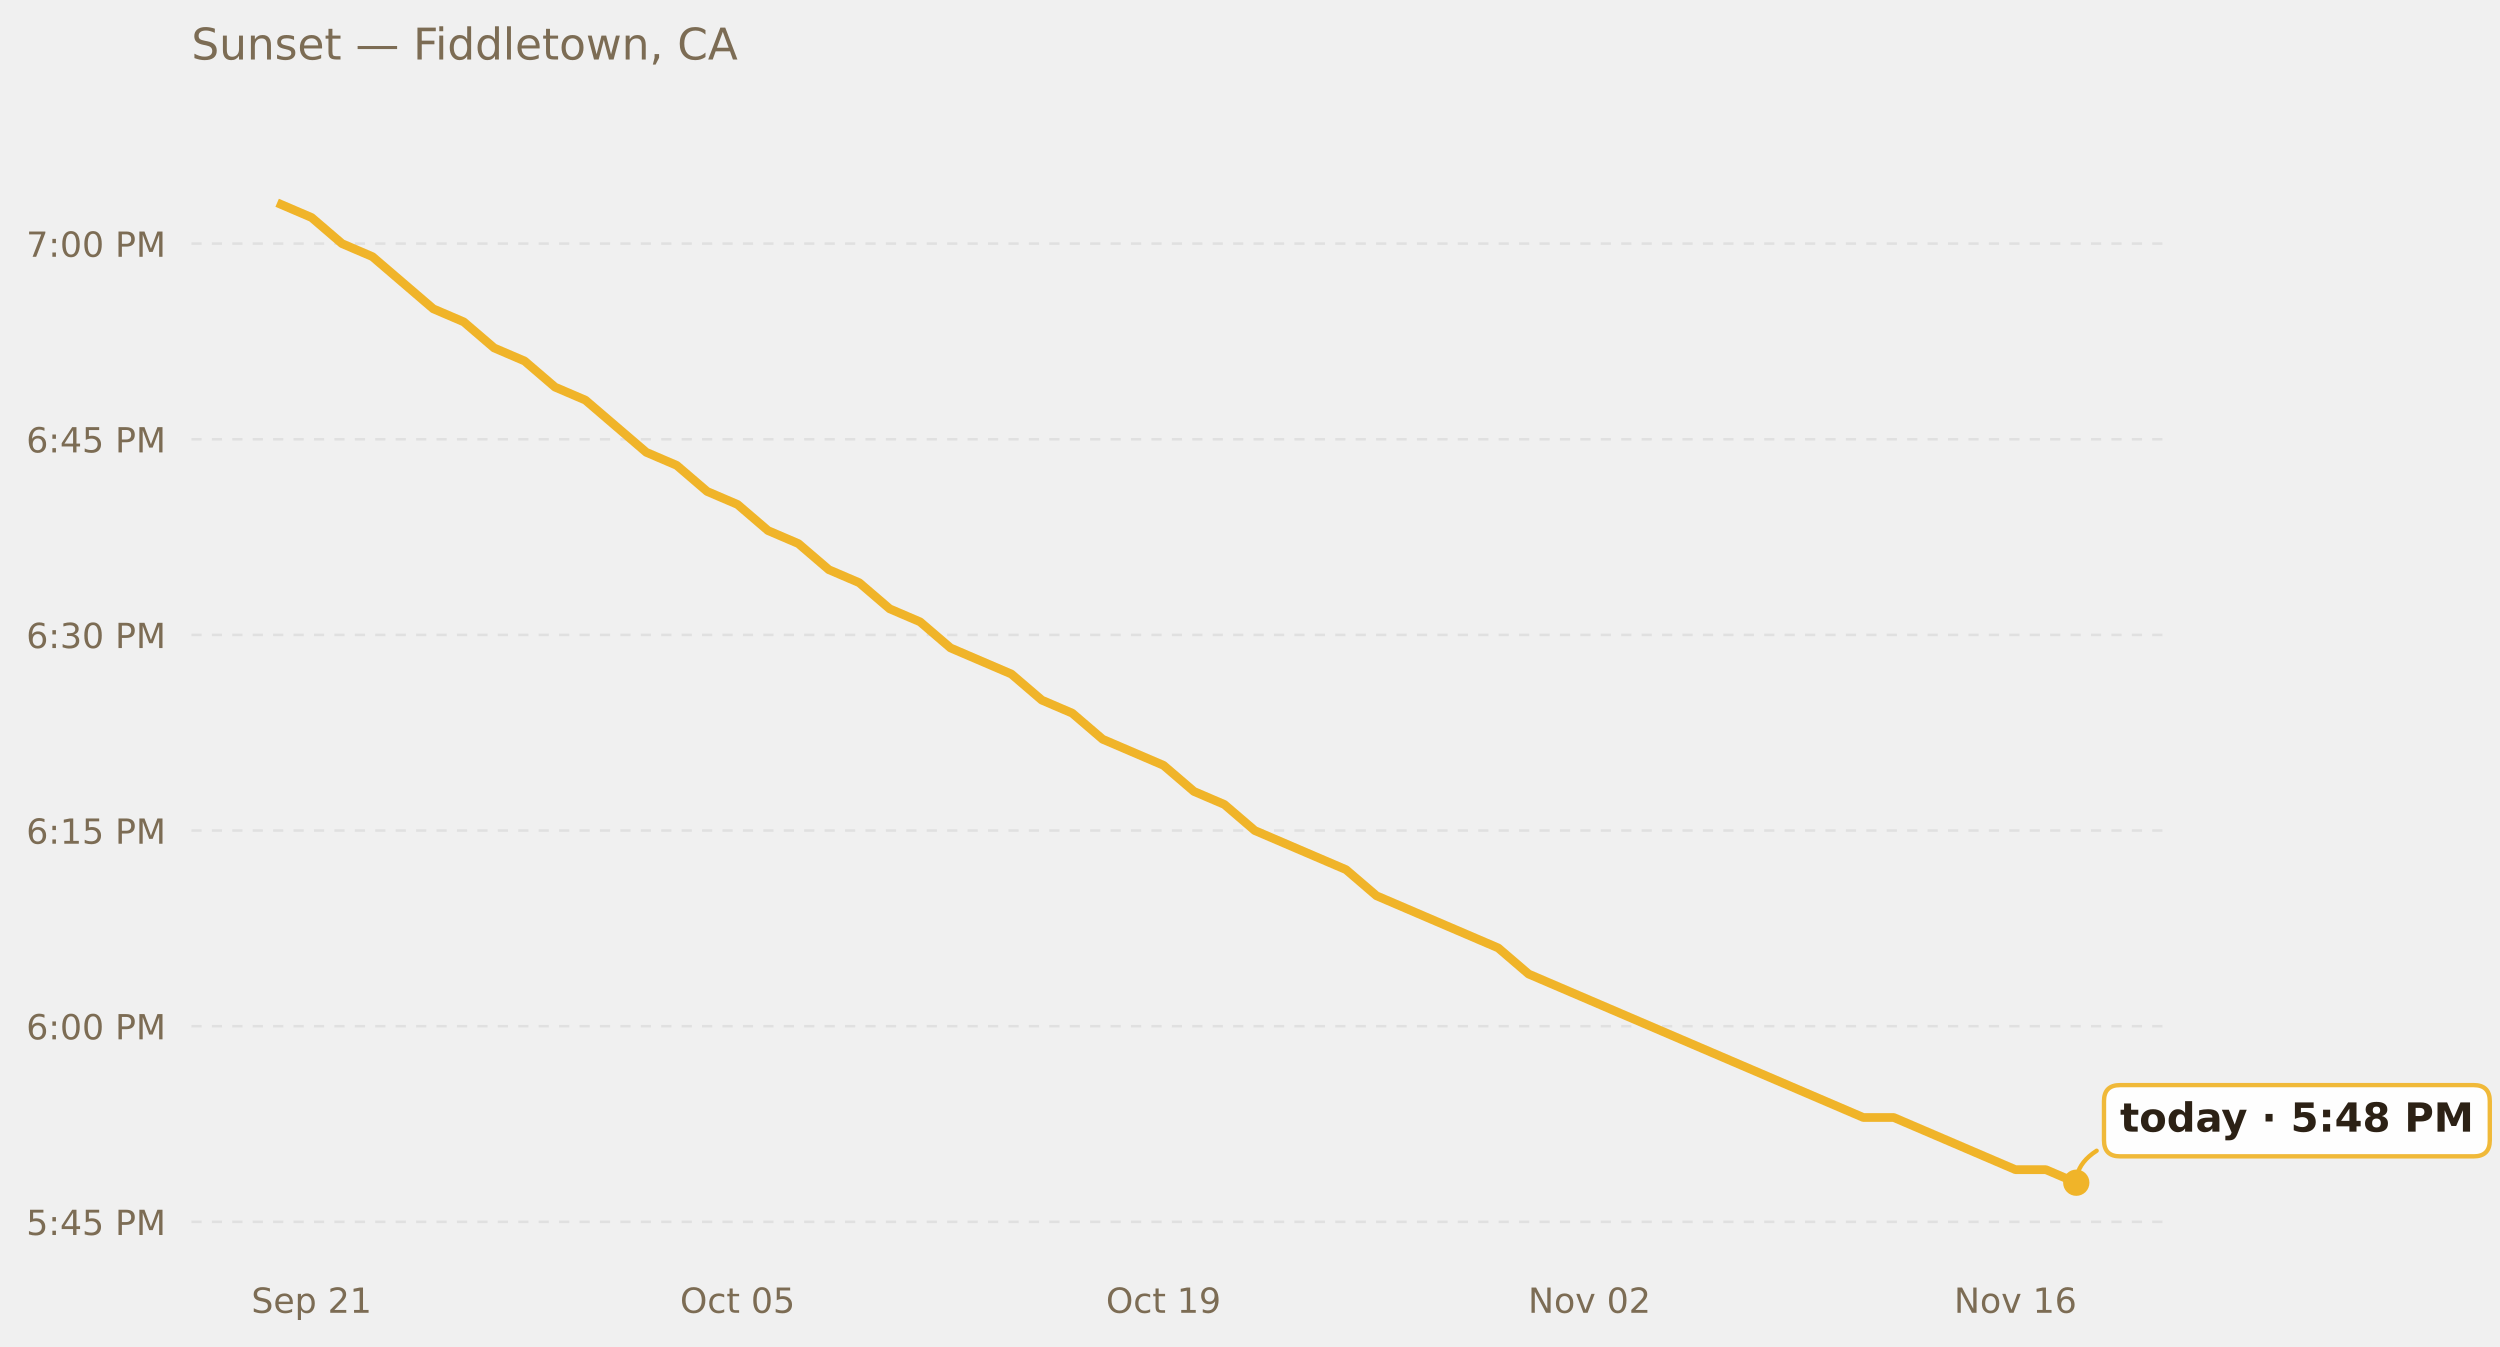
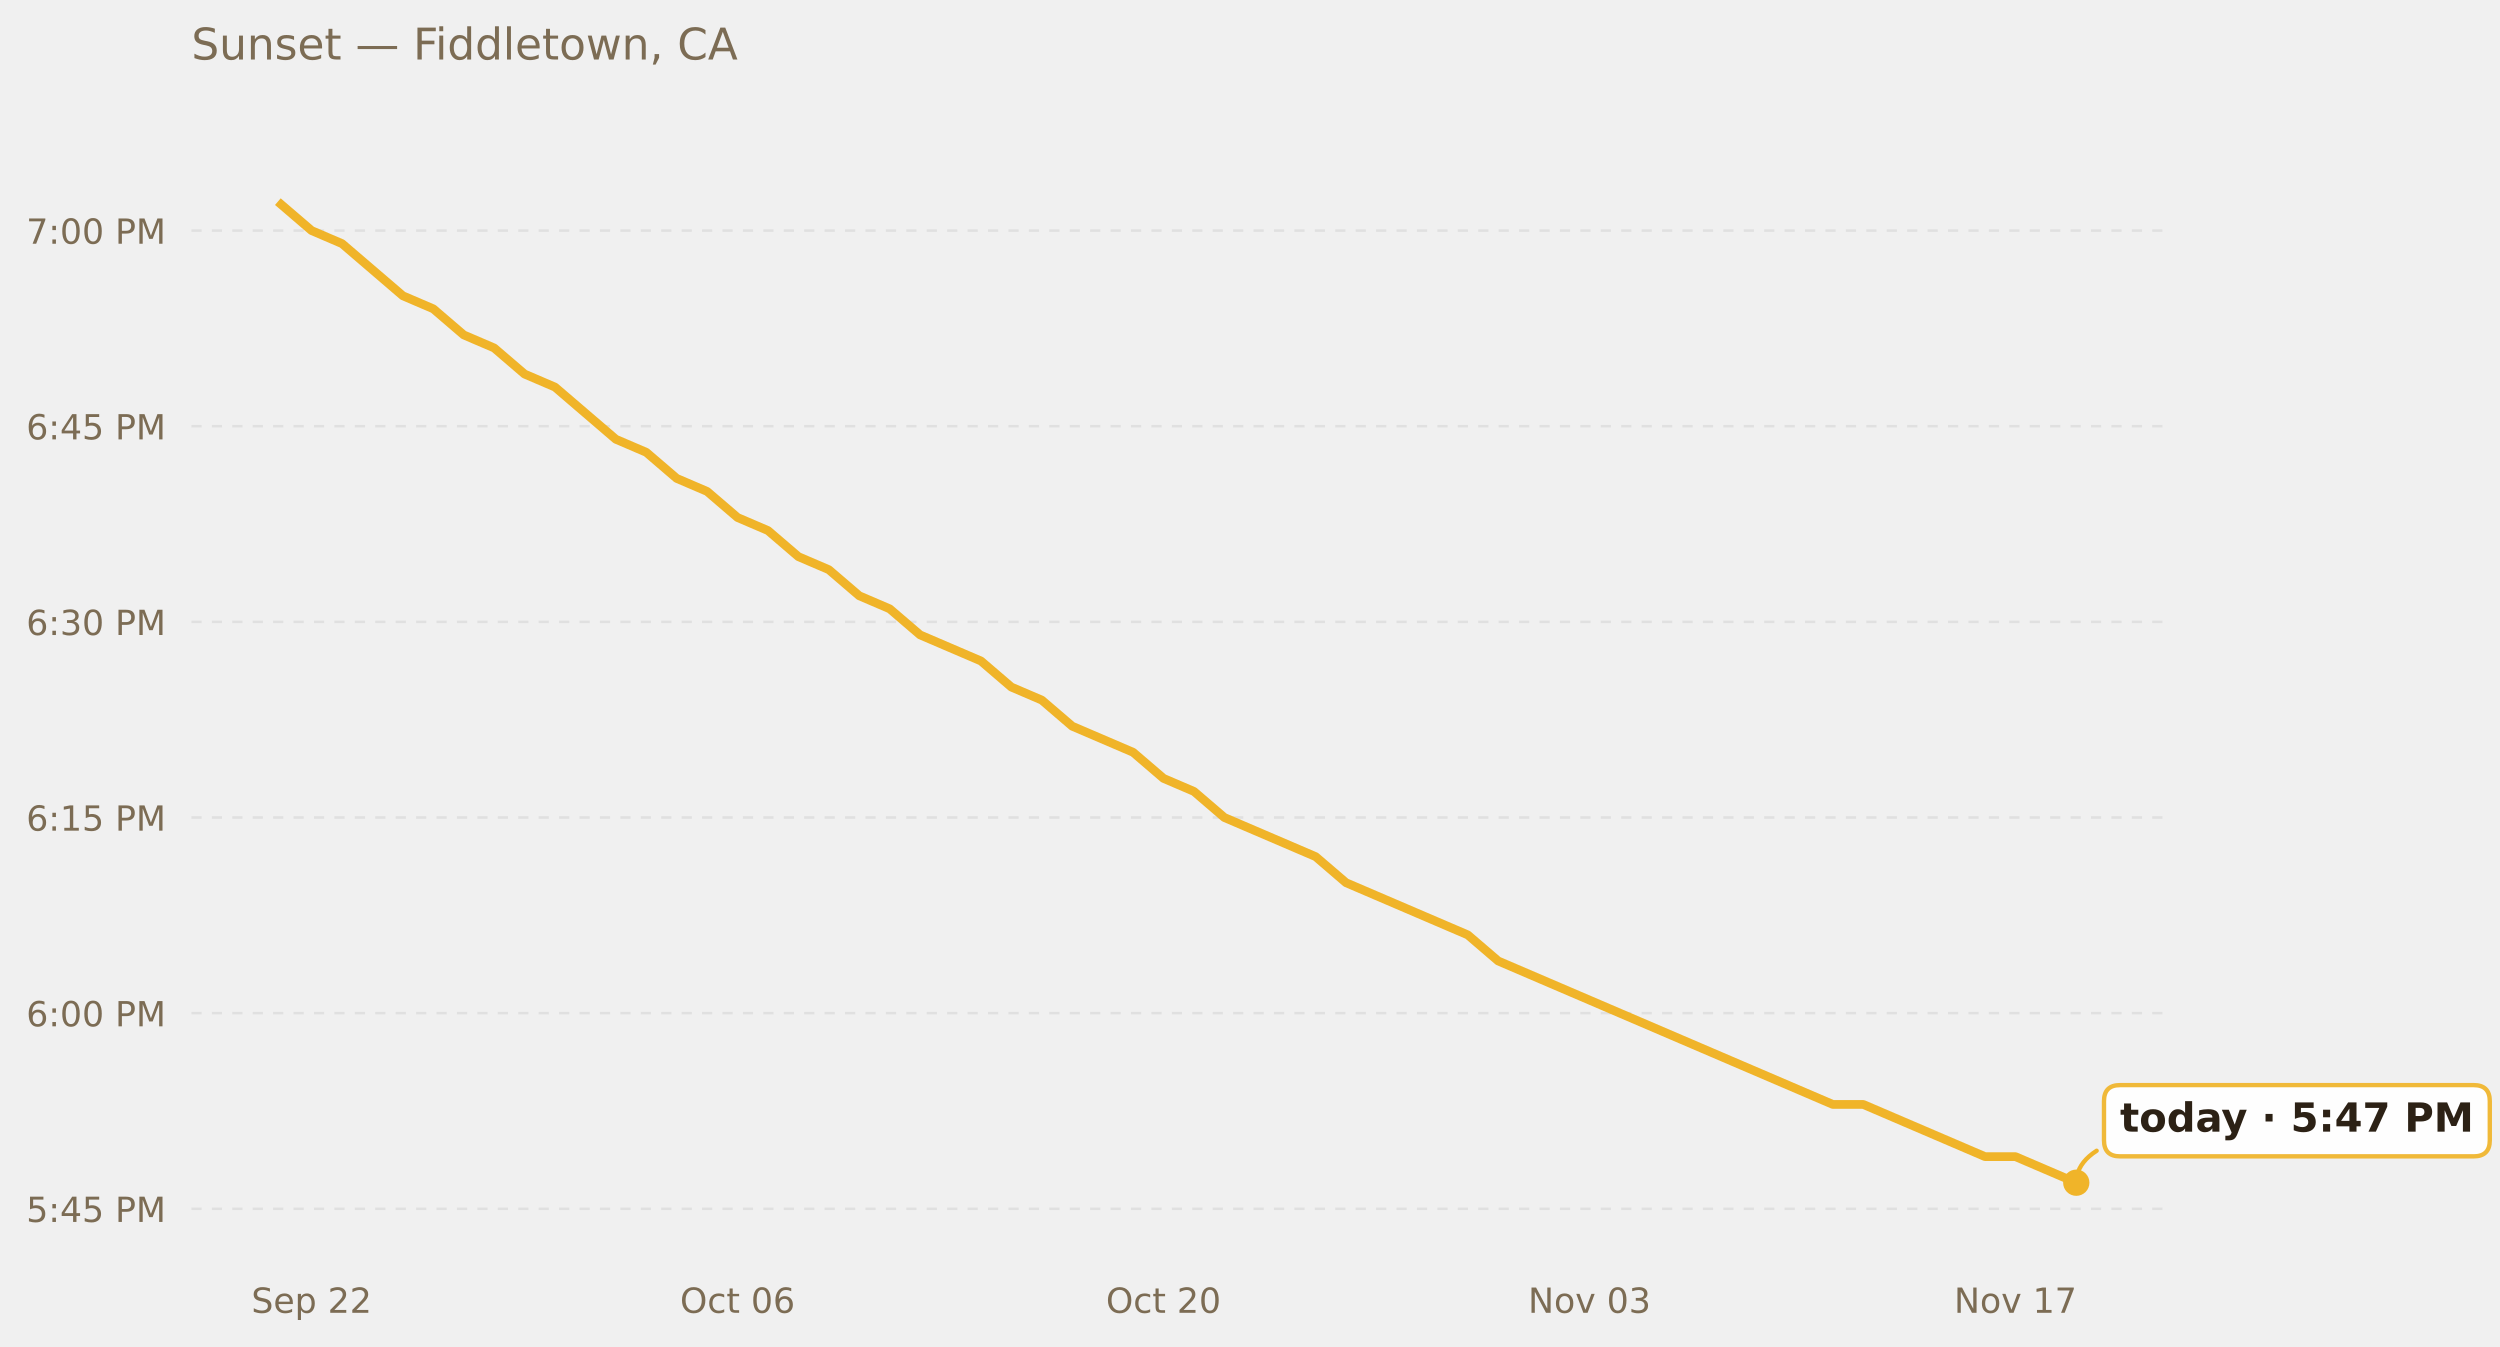
<svg xmlns="http://www.w3.org/2000/svg" xmlns:xlink="http://www.w3.org/1999/xlink" width="685.423pt" height="369.112pt" viewBox="0 0 685.423 369.112" version="1.1">
  <defs>
    <style type="text/css">*{stroke-linejoin: round; stroke-linecap: butt}</style>
  </defs>
  <g id="figure_1">
    <g id="patch_1">
      <path d="M 0 369.112  L 685.423 369.112  L 685.423 0  L 0 0  L 0 369.112  z " style="fill: none; opacity: 0" />
    </g>
    <g id="axes_1">
      <g id="patch_2">
        <path d="M 52.478 345.718  L 593.858 345.718  L 593.858 30.318  L 52.478 30.318  L 52.478 345.718  z " style="fill: none" />
      </g>
      <g id="matplotlib.axis_1">
        <g id="xtick_1">
          <g id="text_1">
            <g style="fill: #7c6c54" transform="translate(68.9198 359.9366) scale(0.095 -0.095)">
              <defs>
                <path id="DejaVuSans-53" d="M 3425 4513  L 3425 3897  Q 3066 4069 2747 4153  Q 2428 4238 2131 4238  Q 1616 4238 1336 4038  Q 1056 3838 1056 3469  Q 1056 3159 1242 3001  Q 1428 2844 1947 2747  L 2328 2669  Q 3034 2534 3370 2195  Q 3706 1856 3706 1288  Q 3706 609 3251 259  Q 2797 -91 1919 -91  Q 1588 -91 1214 -16  Q 841 59 441 206  L 441 856  Q 825 641 1194 531  Q 1563 422 1919 422  Q 2459 422 2753 634  Q 3047 847 3047 1241  Q 3047 1584 2836 1778  Q 2625 1972 2144 2069  L 1759 2144  Q 1053 2284 737 2584  Q 422 2884 422 3419  Q 422 4038 858 4394  Q 1294 4750 2059 4750  Q 2388 4750 2728 4690  Q 3069 4631 3425 4513  z " transform="scale(0.015625)" />
                <path id="DejaVuSans-65" d="M 3597 1894  L 3597 1613  L 953 1613  Q 991 1019 1311 708  Q 1631 397 2203 397  Q 2534 397 2845 478  Q 3156 559 3463 722  L 3463 178  Q 3153 47 2828 -22  Q 2503 -91 2169 -91  Q 1331 -91 842 396  Q 353 884 353 1716  Q 353 2575 817 3079  Q 1281 3584 2069 3584  Q 2775 3584 3186 3129  Q 3597 2675 3597 1894  z M 3022 2063  Q 3016 2534 2758 2815  Q 2500 3097 2075 3097  Q 1594 3097 1305 2825  Q 1016 2553 972 2059  L 3022 2063  z " transform="scale(0.015625)" />
                <path id="DejaVuSans-70" d="M 1159 525  L 1159 -1331  L 581 -1331  L 581 3500  L 1159 3500  L 1159 2969  Q 1341 3281 1617 3432  Q 1894 3584 2278 3584  Q 2916 3584 3314 3078  Q 3713 2572 3713 1747  Q 3713 922 3314 415  Q 2916 -91 2278 -91  Q 1894 -91 1617 61  Q 1341 213 1159 525  z M 3116 1747  Q 3116 2381 2855 2742  Q 2594 3103 2138 3103  Q 1681 3103 1420 2742  Q 1159 2381 1159 1747  Q 1159 1113 1420 752  Q 1681 391 2138 391  Q 2594 391 2855 752  Q 3116 1113 3116 1747  z " transform="scale(0.015625)" />
                <path id="DejaVuSans-20" transform="scale(0.015625)" />
                <path id="DejaVuSans-32" d="M 1228 531  L 3431 531  L 3431 0  L 469 0  L 469 531  Q 828 903 1448 1529  Q 2069 2156 2228 2338  Q 2531 2678 2651 2914  Q 2772 3150 2772 3378  Q 2772 3750 2511 3984  Q 2250 4219 1831 4219  Q 1534 4219 1204 4116  Q 875 4013 500 3803  L 500 4441  Q 881 4594 1212 4672  Q 1544 4750 1819 4750  Q 2544 4750 2975 4387  Q 3406 4025 3406 3419  Q 3406 3131 3298 2873  Q 3191 2616 2906 2266  Q 2828 2175 2409 1742  Q 1991 1309 1228 531  z " transform="scale(0.015625)" />
-                 <path id="DejaVuSans-31" d="M 794 531  L 1825 531  L 1825 4091  L 703 3866  L 703 4441  L 1819 4666  L 2450 4666  L 2450 531  L 3481 531  L 3481 0  L 794 0  L 794 531  z " transform="scale(0.015625)" />
              </defs>
              <use xlink:href="#DejaVuSans-53" />
              <use xlink:href="#DejaVuSans-65" x="63.477" />
              <use xlink:href="#DejaVuSans-70" x="125" />
              <use xlink:href="#DejaVuSans-20" x="188.477" />
              <use xlink:href="#DejaVuSans-32" x="220.264" />
-               <use xlink:href="#DejaVuSans-31" x="283.887" />
+               <use xlink:href="#DejaVuSans-32" x="283.887" />
            </g>
          </g>
        </g>
        <g id="xtick_2">
          <g id="text_2">
            <g style="fill: #7c6c54" transform="translate(186.4452 359.9366) scale(0.095 -0.095)">
              <defs>
                <path id="DejaVuSans-4f" d="M 2522 4238  Q 1834 4238 1429 3725  Q 1025 3213 1025 2328  Q 1025 1447 1429 934  Q 1834 422 2522 422  Q 3209 422 3611 934  Q 4013 1447 4013 2328  Q 4013 3213 3611 3725  Q 3209 4238 2522 4238  z M 2522 4750  Q 3503 4750 4090 4092  Q 4678 3434 4678 2328  Q 4678 1225 4090 567  Q 3503 -91 2522 -91  Q 1538 -91 948 565  Q 359 1222 359 2328  Q 359 3434 948 4092  Q 1538 4750 2522 4750  z " transform="scale(0.015625)" />
                <path id="DejaVuSans-63" d="M 3122 3366  L 3122 2828  Q 2878 2963 2633 3030  Q 2388 3097 2138 3097  Q 1578 3097 1268 2742  Q 959 2388 959 1747  Q 959 1106 1268 751  Q 1578 397 2138 397  Q 2388 397 2633 464  Q 2878 531 3122 666  L 3122 134  Q 2881 22 2623 -34  Q 2366 -91 2075 -91  Q 1284 -91 818 406  Q 353 903 353 1747  Q 353 2603 823 3093  Q 1294 3584 2113 3584  Q 2378 3584 2631 3529  Q 2884 3475 3122 3366  z " transform="scale(0.015625)" />
                <path id="DejaVuSans-74" d="M 1172 4494  L 1172 3500  L 2356 3500  L 2356 3053  L 1172 3053  L 1172 1153  Q 1172 725 1289 603  Q 1406 481 1766 481  L 2356 481  L 2356 0  L 1766 0  Q 1100 0 847 248  Q 594 497 594 1153  L 594 3053  L 172 3053  L 172 3500  L 594 3500  L 594 4494  L 1172 4494  z " transform="scale(0.015625)" />
                <path id="DejaVuSans-30" d="M 2034 4250  Q 1547 4250 1301 3770  Q 1056 3291 1056 2328  Q 1056 1369 1301 889  Q 1547 409 2034 409  Q 2525 409 2770 889  Q 3016 1369 3016 2328  Q 3016 3291 2770 3770  Q 2525 4250 2034 4250  z M 2034 4750  Q 2819 4750 3233 4129  Q 3647 3509 3647 2328  Q 3647 1150 3233 529  Q 2819 -91 2034 -91  Q 1250 -91 836 529  Q 422 1150 422 2328  Q 422 3509 836 4129  Q 1250 4750 2034 4750  z " transform="scale(0.015625)" />
-                 <path id="DejaVuSans-35" d="M 691 4666  L 3169 4666  L 3169 4134  L 1269 4134  L 1269 2991  Q 1406 3038 1543 3061  Q 1681 3084 1819 3084  Q 2600 3084 3056 2656  Q 3513 2228 3513 1497  Q 3513 744 3044 326  Q 2575 -91 1722 -91  Q 1428 -91 1123 -41  Q 819 9 494 109  L 494 744  Q 775 591 1075 516  Q 1375 441 1709 441  Q 2250 441 2565 725  Q 2881 1009 2881 1497  Q 2881 1984 2565 2268  Q 2250 2553 1709 2553  Q 1456 2553 1204 2497  Q 953 2441 691 2322  L 691 4666  z " transform="scale(0.015625)" />
+                 <path id="DejaVuSans-36" d="M 2113 2584  Q 1688 2584 1439 2293  Q 1191 2003 1191 1497  Q 1191 994 1439 701  Q 1688 409 2113 409  Q 2538 409 2786 701  Q 3034 994 3034 1497  Q 3034 2003 2786 2293  Q 2538 2584 2113 2584  z M 3366 4563  L 3366 3988  Q 3128 4100 2886 4159  Q 2644 4219 2406 4219  Q 1781 4219 1451 3797  Q 1122 3375 1075 2522  Q 1259 2794 1537 2939  Q 1816 3084 2150 3084  Q 2853 3084 3261 2657  Q 3669 2231 3669 1497  Q 3669 778 3244 343  Q 2819 -91 2113 -91  Q 1303 -91 875 529  Q 447 1150 447 2328  Q 447 3434 972 4092  Q 1497 4750 2381 4750  Q 2619 4750 2861 4703  Q 3103 4656 3366 4563  z " transform="scale(0.015625)" />
              </defs>
              <use xlink:href="#DejaVuSans-4f" />
              <use xlink:href="#DejaVuSans-63" x="78.711" />
              <use xlink:href="#DejaVuSans-74" x="133.691" />
              <use xlink:href="#DejaVuSans-20" x="172.9" />
              <use xlink:href="#DejaVuSans-30" x="204.688" />
-               <use xlink:href="#DejaVuSans-35" x="268.311" />
+               <use xlink:href="#DejaVuSans-36" x="268.311" />
            </g>
          </g>
        </g>
        <g id="xtick_3">
          <g id="text_3">
            <g style="fill: #7c6c54" transform="translate(303.2298 359.9366) scale(0.095 -0.095)">
-               <defs>
-                 <path id="DejaVuSans-39" d="M 703 97  L 703 672  Q 941 559 1184 500  Q 1428 441 1663 441  Q 2288 441 2617 861  Q 2947 1281 2994 2138  Q 2813 1869 2534 1725  Q 2256 1581 1919 1581  Q 1219 1581 811 2004  Q 403 2428 403 3163  Q 403 3881 828 4315  Q 1253 4750 1959 4750  Q 2769 4750 3195 4129  Q 3622 3509 3622 2328  Q 3622 1225 3098 567  Q 2575 -91 1691 -91  Q 1453 -91 1209 -44  Q 966 3 703 97  z M 1959 2075  Q 2384 2075 2632 2365  Q 2881 2656 2881 3163  Q 2881 3666 2632 3958  Q 2384 4250 1959 4250  Q 1534 4250 1286 3958  Q 1038 3666 1038 3163  Q 1038 2656 1286 2365  Q 1534 2075 1959 2075  z " transform="scale(0.015625)" />
-               </defs>
              <use xlink:href="#DejaVuSans-4f" />
              <use xlink:href="#DejaVuSans-63" x="78.711" />
              <use xlink:href="#DejaVuSans-74" x="133.691" />
              <use xlink:href="#DejaVuSans-20" x="172.9" />
-               <use xlink:href="#DejaVuSans-31" x="204.688" />
-               <use xlink:href="#DejaVuSans-39" x="268.311" />
+               <use xlink:href="#DejaVuSans-32" x="204.688" />
+               <use xlink:href="#DejaVuSans-30" x="268.311" />
            </g>
          </g>
        </g>
        <g id="xtick_4">
          <g id="text_4">
            <g style="fill: #7c6c54" transform="translate(418.9561 359.9366) scale(0.095 -0.095)">
              <defs>
                <path id="DejaVuSans-4e" d="M 628 4666  L 1478 4666  L 3547 763  L 3547 4666  L 4159 4666  L 4159 0  L 3309 0  L 1241 3903  L 1241 0  L 628 0  L 628 4666  z " transform="scale(0.015625)" />
                <path id="DejaVuSans-6f" d="M 1959 3097  Q 1497 3097 1228 2736  Q 959 2375 959 1747  Q 959 1119 1226 758  Q 1494 397 1959 397  Q 2419 397 2687 759  Q 2956 1122 2956 1747  Q 2956 2369 2687 2733  Q 2419 3097 1959 3097  z M 1959 3584  Q 2709 3584 3137 3096  Q 3566 2609 3566 1747  Q 3566 888 3137 398  Q 2709 -91 1959 -91  Q 1206 -91 779 398  Q 353 888 353 1747  Q 353 2609 779 3096  Q 1206 3584 1959 3584  z " transform="scale(0.015625)" />
                <path id="DejaVuSans-76" d="M 191 3500  L 800 3500  L 1894 563  L 2988 3500  L 3597 3500  L 2284 0  L 1503 0  L 191 3500  z " transform="scale(0.015625)" />
+                 <path id="DejaVuSans-33" d="M 2597 2516  Q 3050 2419 3304 2112  Q 3559 1806 3559 1356  Q 3559 666 3084 287  Q 2609 -91 1734 -91  Q 1441 -91 1130 -33  Q 819 25 488 141  L 488 750  Q 750 597 1062 519  Q 1375 441 1716 441  Q 2309 441 2620 675  Q 2931 909 2931 1356  Q 2931 1769 2642 2001  Q 2353 2234 1838 2234  L 1294 2234  L 1294 2753  L 1863 2753  Q 2328 2753 2575 2939  Q 2822 3125 2822 3475  Q 2822 3834 2567 4026  Q 2313 4219 1838 4219  Q 1578 4219 1281 4162  Q 984 4106 628 3988  L 628 4550  Q 988 4650 1302 4700  Q 1616 4750 1894 4750  Q 2613 4750 3031 4423  Q 3450 4097 3450 3541  Q 3450 3153 3228 2886  Q 3006 2619 2597 2516  z " transform="scale(0.015625)" />
              </defs>
              <use xlink:href="#DejaVuSans-4e" />
              <use xlink:href="#DejaVuSans-6f" x="74.805" />
              <use xlink:href="#DejaVuSans-76" x="135.986" />
              <use xlink:href="#DejaVuSans-20" x="195.166" />
              <use xlink:href="#DejaVuSans-30" x="226.953" />
-               <use xlink:href="#DejaVuSans-32" x="290.576" />
+               <use xlink:href="#DejaVuSans-33" x="290.576" />
            </g>
          </g>
        </g>
        <g id="xtick_5">
          <g id="text_5">
            <g style="fill: #7c6c54" transform="translate(535.7408 359.9366) scale(0.095 -0.095)">
              <defs>
-                 <path id="DejaVuSans-36" d="M 2113 2584  Q 1688 2584 1439 2293  Q 1191 2003 1191 1497  Q 1191 994 1439 701  Q 1688 409 2113 409  Q 2538 409 2786 701  Q 3034 994 3034 1497  Q 3034 2003 2786 2293  Q 2538 2584 2113 2584  z M 3366 4563  L 3366 3988  Q 3128 4100 2886 4159  Q 2644 4219 2406 4219  Q 1781 4219 1451 3797  Q 1122 3375 1075 2522  Q 1259 2794 1537 2939  Q 1816 3084 2150 3084  Q 2853 3084 3261 2657  Q 3669 2231 3669 1497  Q 3669 778 3244 343  Q 2819 -91 2113 -91  Q 1303 -91 875 529  Q 447 1150 447 2328  Q 447 3434 972 4092  Q 1497 4750 2381 4750  Q 2619 4750 2861 4703  Q 3103 4656 3366 4563  z " transform="scale(0.015625)" />
+                 <path id="DejaVuSans-31" d="M 794 531  L 1825 531  L 1825 4091  L 703 3866  L 703 4441  L 1819 4666  L 2450 4666  L 2450 531  L 3481 531  L 3481 0  L 794 0  L 794 531  z " transform="scale(0.015625)" />
+                 <path id="DejaVuSans-37" d="M 525 4666  L 3525 4666  L 3525 4397  L 1831 0  L 1172 0  L 2766 4134  L 525 4134  L 525 4666  z " transform="scale(0.015625)" />
              </defs>
              <use xlink:href="#DejaVuSans-4e" />
              <use xlink:href="#DejaVuSans-6f" x="74.805" />
              <use xlink:href="#DejaVuSans-76" x="135.986" />
              <use xlink:href="#DejaVuSans-20" x="195.166" />
              <use xlink:href="#DejaVuSans-31" x="226.953" />
-               <use xlink:href="#DejaVuSans-36" x="290.576" />
+               <use xlink:href="#DejaVuSans-37" x="290.576" />
            </g>
          </g>
        </g>
      </g>
      <g id="matplotlib.axis_2">
        <g id="ytick_1">
          <g id="line2d_1">
-             <path d="M 52.478 334.99  L 593.858 334.99  " clip-path="url(#p817abeb3d2)" style="fill: none; stroke-dasharray: 2.8,2.8; stroke-dashoffset: 0; stroke: #e0e0e0; stroke-width: 0.7" />
+             <path d="M 52.478 331.414  L 593.858 331.414  " clip-path="url(#p55a5c62682)" style="fill: none; stroke-dasharray: 2.8,2.8; stroke-dashoffset: 0; stroke: #e0e0e0; stroke-width: 0.7" />
          </g>
          <g id="text_6">
-             <g style="fill: #7c6c54" transform="translate(7.2 338.5995) scale(0.095 -0.095)">
-               <defs>
+             <g style="fill: #7c6c54" transform="translate(7.2 335.0235) scale(0.095 -0.095)">
+               <defs>
+                 <path id="DejaVuSans-35" d="M 691 4666  L 3169 4666  L 3169 4134  L 1269 4134  L 1269 2991  Q 1406 3038 1543 3061  Q 1681 3084 1819 3084  Q 2600 3084 3056 2656  Q 3513 2228 3513 1497  Q 3513 744 3044 326  Q 2575 -91 1722 -91  Q 1428 -91 1123 -41  Q 819 9 494 109  L 494 744  Q 775 591 1075 516  Q 1375 441 1709 441  Q 2250 441 2565 725  Q 2881 1009 2881 1497  Q 2881 1984 2565 2268  Q 2250 2553 1709 2553  Q 1456 2553 1204 2497  Q 953 2441 691 2322  L 691 4666  z " transform="scale(0.015625)" />
                <path id="DejaVuSans-3a" d="M 750 794  L 1409 794  L 1409 0  L 750 0  L 750 794  z M 750 3309  L 1409 3309  L 1409 2516  L 750 2516  L 750 3309  z " transform="scale(0.015625)" />
                <path id="DejaVuSans-34" d="M 2419 4116  L 825 1625  L 2419 1625  L 2419 4116  z M 2253 4666  L 3047 4666  L 3047 1625  L 3713 1625  L 3713 1100  L 3047 1100  L 3047 0  L 2419 0  L 2419 1100  L 313 1100  L 313 1709  L 2253 4666  z " transform="scale(0.015625)" />
                <path id="DejaVuSans-50" d="M 1259 4147  L 1259 2394  L 2053 2394  Q 2494 2394 2734 2622  Q 2975 2850 2975 3272  Q 2975 3691 2734 3919  Q 2494 4147 2053 4147  L 1259 4147  z M 628 4666  L 2053 4666  Q 2838 4666 3239 4311  Q 3641 3956 3641 3272  Q 3641 2581 3239 2228  Q 2838 1875 2053 1875  L 1259 1875  L 1259 0  L 628 0  L 628 4666  z " transform="scale(0.015625)" />
                <path id="DejaVuSans-4d" d="M 628 4666  L 1569 4666  L 2759 1491  L 3956 4666  L 4897 4666  L 4897 0  L 4281 0  L 4281 4097  L 3078 897  L 2444 897  L 1241 4097  L 1241 0  L 628 0  L 628 4666  z " transform="scale(0.015625)" />
              </defs>
              <use xlink:href="#DejaVuSans-35" />
              <use xlink:href="#DejaVuSans-3a" x="63.623" />
              <use xlink:href="#DejaVuSans-34" x="97.314" />
              <use xlink:href="#DejaVuSans-35" x="160.938" />
              <use xlink:href="#DejaVuSans-20" x="224.561" />
              <use xlink:href="#DejaVuSans-50" x="256.348" />
              <use xlink:href="#DejaVuSans-4d" x="316.65" />
            </g>
          </g>
        </g>
        <g id="ytick_2">
          <g id="line2d_2">
-             <path d="M 52.478 281.351  L 593.858 281.351  " clip-path="url(#p817abeb3d2)" style="fill: none; stroke-dasharray: 2.8,2.8; stroke-dashoffset: 0; stroke: #e0e0e0; stroke-width: 0.7" />
+             <path d="M 52.478 277.775  L 593.858 277.775  " clip-path="url(#p55a5c62682)" style="fill: none; stroke-dasharray: 2.8,2.8; stroke-dashoffset: 0; stroke: #e0e0e0; stroke-width: 0.7" />
          </g>
          <g id="text_7">
-             <g style="fill: #7c6c54" transform="translate(7.2 284.96) scale(0.095 -0.095)">
+             <g style="fill: #7c6c54" transform="translate(7.2 281.3841) scale(0.095 -0.095)">
              <use xlink:href="#DejaVuSans-36" />
              <use xlink:href="#DejaVuSans-3a" x="63.623" />
              <use xlink:href="#DejaVuSans-30" x="97.314" />
              <use xlink:href="#DejaVuSans-30" x="160.938" />
              <use xlink:href="#DejaVuSans-20" x="224.561" />
              <use xlink:href="#DejaVuSans-50" x="256.348" />
              <use xlink:href="#DejaVuSans-4d" x="316.65" />
            </g>
          </g>
        </g>
        <g id="ytick_3">
          <g id="line2d_3">
-             <path d="M 52.478 227.711  L 593.858 227.711  " clip-path="url(#p817abeb3d2)" style="fill: none; stroke-dasharray: 2.8,2.8; stroke-dashoffset: 0; stroke: #e0e0e0; stroke-width: 0.7" />
+             <path d="M 52.478 224.135  L 593.858 224.135  " clip-path="url(#p55a5c62682)" style="fill: none; stroke-dasharray: 2.8,2.8; stroke-dashoffset: 0; stroke: #e0e0e0; stroke-width: 0.7" />
          </g>
          <g id="text_8">
-             <g style="fill: #7c6c54" transform="translate(7.2 231.3206) scale(0.095 -0.095)">
+             <g style="fill: #7c6c54" transform="translate(7.2 227.7446) scale(0.095 -0.095)">
              <use xlink:href="#DejaVuSans-36" />
              <use xlink:href="#DejaVuSans-3a" x="63.623" />
              <use xlink:href="#DejaVuSans-31" x="97.314" />
              <use xlink:href="#DejaVuSans-35" x="160.938" />
              <use xlink:href="#DejaVuSans-20" x="224.561" />
              <use xlink:href="#DejaVuSans-50" x="256.348" />
              <use xlink:href="#DejaVuSans-4d" x="316.65" />
            </g>
          </g>
        </g>
        <g id="ytick_4">
          <g id="line2d_4">
-             <path d="M 52.478 174.072  L 593.858 174.072  " clip-path="url(#p817abeb3d2)" style="fill: none; stroke-dasharray: 2.8,2.8; stroke-dashoffset: 0; stroke: #e0e0e0; stroke-width: 0.7" />
+             <path d="M 52.478 170.496  L 593.858 170.496  " clip-path="url(#p55a5c62682)" style="fill: none; stroke-dasharray: 2.8,2.8; stroke-dashoffset: 0; stroke: #e0e0e0; stroke-width: 0.7" />
          </g>
          <g id="text_9">
-             <g style="fill: #7c6c54" transform="translate(7.2 177.6811) scale(0.095 -0.095)">
-               <defs>
-                 <path id="DejaVuSans-33" d="M 2597 2516  Q 3050 2419 3304 2112  Q 3559 1806 3559 1356  Q 3559 666 3084 287  Q 2609 -91 1734 -91  Q 1441 -91 1130 -33  Q 819 25 488 141  L 488 750  Q 750 597 1062 519  Q 1375 441 1716 441  Q 2309 441 2620 675  Q 2931 909 2931 1356  Q 2931 1769 2642 2001  Q 2353 2234 1838 2234  L 1294 2234  L 1294 2753  L 1863 2753  Q 2328 2753 2575 2939  Q 2822 3125 2822 3475  Q 2822 3834 2567 4026  Q 2313 4219 1838 4219  Q 1578 4219 1281 4162  Q 984 4106 628 3988  L 628 4550  Q 988 4650 1302 4700  Q 1616 4750 1894 4750  Q 2613 4750 3031 4423  Q 3450 4097 3450 3541  Q 3450 3153 3228 2886  Q 3006 2619 2597 2516  z " transform="scale(0.015625)" />
-               </defs>
+             <g style="fill: #7c6c54" transform="translate(7.2 174.1052) scale(0.095 -0.095)">
              <use xlink:href="#DejaVuSans-36" />
              <use xlink:href="#DejaVuSans-3a" x="63.623" />
              <use xlink:href="#DejaVuSans-33" x="97.314" />
              <use xlink:href="#DejaVuSans-30" x="160.938" />
              <use xlink:href="#DejaVuSans-20" x="224.561" />
              <use xlink:href="#DejaVuSans-50" x="256.348" />
              <use xlink:href="#DejaVuSans-4d" x="316.65" />
            </g>
          </g>
        </g>
        <g id="ytick_5">
          <g id="line2d_5">
-             <path d="M 52.478 120.432  L 593.858 120.432  " clip-path="url(#p817abeb3d2)" style="fill: none; stroke-dasharray: 2.8,2.8; stroke-dashoffset: 0; stroke: #e0e0e0; stroke-width: 0.7" />
+             <path d="M 52.478 116.856  L 593.858 116.856  " clip-path="url(#p55a5c62682)" style="fill: none; stroke-dasharray: 2.8,2.8; stroke-dashoffset: 0; stroke: #e0e0e0; stroke-width: 0.7" />
          </g>
          <g id="text_10">
-             <g style="fill: #7c6c54" transform="translate(7.2 124.0417) scale(0.095 -0.095)">
+             <g style="fill: #7c6c54" transform="translate(7.2 120.4657) scale(0.095 -0.095)">
              <use xlink:href="#DejaVuSans-36" />
              <use xlink:href="#DejaVuSans-3a" x="63.623" />
              <use xlink:href="#DejaVuSans-34" x="97.314" />
              <use xlink:href="#DejaVuSans-35" x="160.938" />
              <use xlink:href="#DejaVuSans-20" x="224.561" />
              <use xlink:href="#DejaVuSans-50" x="256.348" />
              <use xlink:href="#DejaVuSans-4d" x="316.65" />
            </g>
          </g>
        </g>
        <g id="ytick_6">
          <g id="line2d_6">
-             <path d="M 52.478 66.793  L 593.858 66.793  " clip-path="url(#p817abeb3d2)" style="fill: none; stroke-dasharray: 2.8,2.8; stroke-dashoffset: 0; stroke: #e0e0e0; stroke-width: 0.7" />
+             <path d="M 52.478 63.217  L 593.858 63.217  " clip-path="url(#p55a5c62682)" style="fill: none; stroke-dasharray: 2.8,2.8; stroke-dashoffset: 0; stroke: #e0e0e0; stroke-width: 0.7" />
          </g>
          <g id="text_11">
-             <g style="fill: #7c6c54" transform="translate(7.2 70.40221) scale(0.095 -0.095)">
-               <defs>
-                 <path id="DejaVuSans-37" d="M 525 4666  L 3525 4666  L 3525 4397  L 1831 0  L 1172 0  L 2766 4134  L 525 4134  L 525 4666  z " transform="scale(0.015625)" />
-               </defs>
+             <g style="fill: #7c6c54" transform="translate(7.2 66.82625) scale(0.095 -0.095)">
              <use xlink:href="#DejaVuSans-37" />
              <use xlink:href="#DejaVuSans-3a" x="63.623" />
              <use xlink:href="#DejaVuSans-30" x="97.314" />
              <use xlink:href="#DejaVuSans-30" x="160.938" />
              <use xlink:href="#DejaVuSans-20" x="224.561" />
              <use xlink:href="#DejaVuSans-50" x="256.348" />
              <use xlink:href="#DejaVuSans-4d" x="316.65" />
            </g>
          </g>
        </g>
      </g>
      <g id="line2d_7">
-         <path d="M 77.086 56.065  L 85.428 59.641  L 93.769 66.793  L 102.111 70.369  L 110.453 77.521  L 118.795 84.673  L 127.136 88.249  L 135.478 95.401  L 143.82 98.977  L 152.162 106.129  L 160.503 109.705  L 168.845 116.856  L 177.187 124.008  L 185.529 127.584  L 193.87 134.736  L 202.212 138.312  L 210.554 145.464  L 218.896 149.04  L 227.237 156.192  L 235.579 159.768  L 243.921 166.92  L 252.263 170.496  L 260.605 177.648  L 268.946 181.224  L 277.288 184.8  L 285.63 191.952  L 293.972 195.528  L 302.313 202.68  L 310.655 206.256  L 318.997 209.832  L 327.339 216.983  L 335.68 220.559  L 344.022 227.711  L 352.364 231.287  L 360.706 234.863  L 369.047 238.439  L 377.389 245.591  L 385.731 249.167  L 394.073 252.743  L 402.414 256.319  L 410.756 259.895  L 419.098 267.047  L 427.44 270.623  L 435.782 274.199  L 444.123 277.775  L 452.465 281.351  L 460.807 284.927  L 469.149 288.503  L 477.49 292.079  L 485.832 295.655  L 494.174 299.231  L 502.516 302.807  L 510.857 306.383  L 519.199 306.383  L 527.541 309.958  L 535.883 313.534  L 544.224 317.11  L 552.566 320.686  L 560.908 320.686  L 569.25 324.262  " clip-path="url(#p817abeb3d2)" style="fill: none; stroke: #f0b429; stroke-width: 2.4; stroke-linecap: square" />
+         <path d="M 77.086 56.065  L 85.428 63.217  L 93.769 66.793  L 102.111 73.945  L 110.453 81.097  L 118.795 84.673  L 127.136 91.825  L 135.478 95.401  L 143.82 102.553  L 152.162 106.129  L 160.503 113.28  L 168.845 120.432  L 177.187 124.008  L 185.529 131.16  L 193.87 134.736  L 202.212 141.888  L 210.554 145.464  L 218.896 152.616  L 227.237 156.192  L 235.579 163.344  L 243.921 166.92  L 252.263 174.072  L 260.605 177.648  L 268.946 181.224  L 277.288 188.376  L 285.63 191.952  L 293.972 199.104  L 302.313 202.68  L 310.655 206.256  L 318.997 213.407  L 327.339 216.983  L 335.68 224.135  L 344.022 227.711  L 352.364 231.287  L 360.706 234.863  L 369.047 242.015  L 377.389 245.591  L 385.731 249.167  L 394.073 252.743  L 402.414 256.319  L 410.756 263.471  L 419.098 267.047  L 427.44 270.623  L 435.782 274.199  L 444.123 277.775  L 452.465 281.351  L 460.807 284.927  L 469.149 288.503  L 477.49 292.079  L 485.832 295.655  L 494.174 299.231  L 502.516 302.807  L 510.857 302.807  L 519.199 306.383  L 527.541 309.958  L 535.883 313.534  L 544.224 317.11  L 552.566 317.11  L 560.908 320.686  L 569.25 324.262  " clip-path="url(#p55a5c62682)" style="fill: none; stroke: #f0b429; stroke-width: 2.4; stroke-linecap: square" />
      </g>
      <g id="patch_3">
        <path d="M 574.833 315.505  Q 570.359 318.385 569.47 322.272  " style="fill: none; stroke: #f0b429; stroke-width: 1.2; stroke-linecap: round" />
      </g>
      <g id="text_12">
        <g id="patch_4">
          <path d="M 581.25 317.036  L 678.223 317.036  Q 682.623 317.036 682.623 312.636  L 682.623 301.904  Q 682.623 297.504 678.223 297.504  L 581.25 297.504  Q 576.85 297.504 576.85 301.904  L 576.85 312.636  Q 576.85 317.036 581.25 317.036  z " style="fill: #ffffff; opacity: 0.92; stroke: #f0b429; stroke-width: 1.2; stroke-linejoin: miter" />
        </g>
        <g style="fill: #2c2115" transform="translate(581.2497 310.2623) scale(0.11 -0.11)">
          <defs>
            <path id="DejaVuSans-Bold-74" d="M 1759 4494  L 1759 3500  L 2913 3500  L 2913 2700  L 1759 2700  L 1759 1216  Q 1759 972 1856 886  Q 1953 800 2241 800  L 2816 800  L 2816 0  L 1856 0  Q 1194 0 917 276  Q 641 553 641 1216  L 641 2700  L 84 2700  L 84 3500  L 641 3500  L 641 4494  L 1759 4494  z " transform="scale(0.015625)" />
            <path id="DejaVuSans-Bold-6f" d="M 2203 2784  Q 1831 2784 1636 2517  Q 1441 2250 1441 1747  Q 1441 1244 1636 976  Q 1831 709 2203 709  Q 2569 709 2762 976  Q 2956 1244 2956 1747  Q 2956 2250 2762 2517  Q 2569 2784 2203 2784  z M 2203 3584  Q 3106 3584 3614 3096  Q 4122 2609 4122 1747  Q 4122 884 3614 396  Q 3106 -91 2203 -91  Q 1297 -91 786 396  Q 275 884 275 1747  Q 275 2609 786 3096  Q 1297 3584 2203 3584  z " transform="scale(0.015625)" />
            <path id="DejaVuSans-Bold-64" d="M 2919 2988  L 2919 4863  L 4044 4863  L 4044 0  L 2919 0  L 2919 506  Q 2688 197 2409 53  Q 2131 -91 1766 -91  Q 1119 -91 703 423  Q 288 938 288 1747  Q 288 2556 703 3070  Q 1119 3584 1766 3584  Q 2128 3584 2408 3439  Q 2688 3294 2919 2988  z M 2181 722  Q 2541 722 2730 984  Q 2919 1247 2919 1747  Q 2919 2247 2730 2509  Q 2541 2772 2181 2772  Q 1825 2772 1636 2509  Q 1447 2247 1447 1747  Q 1447 1247 1636 984  Q 1825 722 2181 722  z " transform="scale(0.015625)" />
            <path id="DejaVuSans-Bold-61" d="M 2106 1575  Q 1756 1575 1579 1456  Q 1403 1338 1403 1106  Q 1403 894 1545 773  Q 1688 653 1941 653  Q 2256 653 2472 879  Q 2688 1106 2688 1447  L 2688 1575  L 2106 1575  z M 3816 1997  L 3816 0  L 2688 0  L 2688 519  Q 2463 200 2181 54  Q 1900 -91 1497 -91  Q 953 -91 614 226  Q 275 544 275 1050  Q 275 1666 698 1953  Q 1122 2241 2028 2241  L 2688 2241  L 2688 2328  Q 2688 2594 2478 2717  Q 2269 2841 1825 2841  Q 1466 2841 1156 2769  Q 847 2697 581 2553  L 581 3406  Q 941 3494 1303 3539  Q 1666 3584 2028 3584  Q 2975 3584 3395 3211  Q 3816 2838 3816 1997  z " transform="scale(0.015625)" />
            <path id="DejaVuSans-Bold-79" d="M 78 3500  L 1197 3500  L 2138 1125  L 2938 3500  L 4056 3500  L 2584 -331  Q 2363 -916 2067 -1148  Q 1772 -1381 1288 -1381  L 641 -1381  L 641 -647  L 991 -647  Q 1275 -647 1404 -556  Q 1534 -466 1606 -231  L 1638 -134  L 78 3500  z " transform="scale(0.015625)" />
            <path id="DejaVuSans-Bold-20" transform="scale(0.015625)" />
            <path id="DejaVuSans-Bold-b7" d="M 653 2828  L 1778 2828  L 1778 1619  L 653 1619  L 653 2828  z " transform="scale(0.015625)" />
            <path id="DejaVuSans-Bold-35" d="M 678 4666  L 3669 4666  L 3669 3781  L 1638 3781  L 1638 3059  Q 1775 3097 1914 3117  Q 2053 3138 2203 3138  Q 3056 3138 3531 2711  Q 4006 2284 4006 1522  Q 4006 766 3489 337  Q 2972 -91 2053 -91  Q 1656 -91 1267 -14  Q 878 63 494 219  L 494 1166  Q 875 947 1217 837  Q 1559 728 1863 728  Q 2300 728 2551 942  Q 2803 1156 2803 1522  Q 2803 1891 2551 2103  Q 2300 2316 1863 2316  Q 1603 2316 1309 2248  Q 1016 2181 678 2041  L 678 4666  z " transform="scale(0.015625)" />
            <path id="DejaVuSans-Bold-3a" d="M 716 3500  L 1844 3500  L 1844 2291  L 716 2291  L 716 3500  z M 716 1209  L 1844 1209  L 1844 0  L 716 0  L 716 1209  z " transform="scale(0.015625)" />
            <path id="DejaVuSans-Bold-34" d="M 2356 3675  L 1038 1722  L 2356 1722  L 2356 3675  z M 2156 4666  L 3494 4666  L 3494 1722  L 4159 1722  L 4159 850  L 3494 850  L 3494 0  L 2356 0  L 2356 850  L 288 850  L 288 1881  L 2156 4666  z " transform="scale(0.015625)" />
-             <path id="DejaVuSans-Bold-38" d="M 2228 2088  Q 1891 2088 1709 1903  Q 1528 1719 1528 1375  Q 1528 1031 1709 848  Q 1891 666 2228 666  Q 2563 666 2741 848  Q 2919 1031 2919 1375  Q 2919 1722 2741 1905  Q 2563 2088 2228 2088  z M 1350 2484  Q 925 2613 709 2878  Q 494 3144 494 3541  Q 494 4131 934 4440  Q 1375 4750 2228 4750  Q 3075 4750 3515 4442  Q 3956 4134 3956 3541  Q 3956 3144 3739 2878  Q 3522 2613 3097 2484  Q 3572 2353 3814 2058  Q 4056 1763 4056 1313  Q 4056 619 3595 264  Q 3134 -91 2228 -91  Q 1319 -91 855 264  Q 391 619 391 1313  Q 391 1763 633 2058  Q 875 2353 1350 2484  z M 1631 3419  Q 1631 3141 1786 2991  Q 1941 2841 2228 2841  Q 2509 2841 2662 2991  Q 2816 3141 2816 3419  Q 2816 3697 2662 3845  Q 2509 3994 2228 3994  Q 1941 3994 1786 3844  Q 1631 3694 1631 3419  z " transform="scale(0.015625)" />
+             <path id="DejaVuSans-Bold-37" d="M 428 4666  L 3944 4666  L 3944 3988  L 2125 0  L 953 0  L 2675 3781  L 428 3781  L 428 4666  z " transform="scale(0.015625)" />
            <path id="DejaVuSans-Bold-50" d="M 588 4666  L 2584 4666  Q 3475 4666 3951 4270  Q 4428 3875 4428 3144  Q 4428 2409 3951 2014  Q 3475 1619 2584 1619  L 1791 1619  L 1791 0  L 588 0  L 588 4666  z M 1791 3794  L 1791 2491  L 2456 2491  Q 2806 2491 2997 2661  Q 3188 2831 3188 3144  Q 3188 3456 2997 3625  Q 2806 3794 2456 3794  L 1791 3794  z " transform="scale(0.015625)" />
            <path id="DejaVuSans-Bold-4d" d="M 588 4666  L 2119 4666  L 3181 2169  L 4250 4666  L 5778 4666  L 5778 0  L 4641 0  L 4641 3413  L 3566 897  L 2803 897  L 1728 3413  L 1728 0  L 588 0  L 588 4666  z " transform="scale(0.015625)" />
          </defs>
          <use xlink:href="#DejaVuSans-Bold-74" />
          <use xlink:href="#DejaVuSans-Bold-6f" x="47.803" />
          <use xlink:href="#DejaVuSans-Bold-64" x="116.504" />
          <use xlink:href="#DejaVuSans-Bold-61" x="188.086" />
          <use xlink:href="#DejaVuSans-Bold-79" x="252.441" />
          <use xlink:href="#DejaVuSans-Bold-20" x="317.627" />
          <use xlink:href="#DejaVuSans-Bold-b7" x="352.441" />
          <use xlink:href="#DejaVuSans-Bold-20" x="390.43" />
          <use xlink:href="#DejaVuSans-Bold-35" x="425.244" />
          <use xlink:href="#DejaVuSans-Bold-3a" x="494.824" />
          <use xlink:href="#DejaVuSans-Bold-34" x="534.814" />
-           <use xlink:href="#DejaVuSans-Bold-38" x="604.395" />
+           <use xlink:href="#DejaVuSans-Bold-37" x="604.395" />
          <use xlink:href="#DejaVuSans-Bold-20" x="673.975" />
          <use xlink:href="#DejaVuSans-Bold-50" x="708.789" />
          <use xlink:href="#DejaVuSans-Bold-4d" x="782.08" />
        </g>
      </g>
      <g id="text_13">
        <g style="fill: #7c6c54" transform="translate(52.47758 16.31812) scale(0.12 -0.12)">
          <defs>
            <path id="DejaVuSans-75" d="M 544 1381  L 544 3500  L 1119 3500  L 1119 1403  Q 1119 906 1312 657  Q 1506 409 1894 409  Q 2359 409 2629 706  Q 2900 1003 2900 1516  L 2900 3500  L 3475 3500  L 3475 0  L 2900 0  L 2900 538  Q 2691 219 2414 64  Q 2138 -91 1772 -91  Q 1169 -91 856 284  Q 544 659 544 1381  z M 1991 3584  L 1991 3584  z " transform="scale(0.015625)" />
            <path id="DejaVuSans-6e" d="M 3513 2113  L 3513 0  L 2938 0  L 2938 2094  Q 2938 2591 2744 2837  Q 2550 3084 2163 3084  Q 1697 3084 1428 2787  Q 1159 2491 1159 1978  L 1159 0  L 581 0  L 581 3500  L 1159 3500  L 1159 2956  Q 1366 3272 1645 3428  Q 1925 3584 2291 3584  Q 2894 3584 3203 3211  Q 3513 2838 3513 2113  z " transform="scale(0.015625)" />
            <path id="DejaVuSans-73" d="M 2834 3397  L 2834 2853  Q 2591 2978 2328 3040  Q 2066 3103 1784 3103  Q 1356 3103 1142 2972  Q 928 2841 928 2578  Q 928 2378 1081 2264  Q 1234 2150 1697 2047  L 1894 2003  Q 2506 1872 2764 1633  Q 3022 1394 3022 966  Q 3022 478 2636 193  Q 2250 -91 1575 -91  Q 1294 -91 989 -36  Q 684 19 347 128  L 347 722  Q 666 556 975 473  Q 1284 391 1588 391  Q 1994 391 2212 530  Q 2431 669 2431 922  Q 2431 1156 2273 1281  Q 2116 1406 1581 1522  L 1381 1569  Q 847 1681 609 1914  Q 372 2147 372 2553  Q 372 3047 722 3315  Q 1072 3584 1716 3584  Q 2034 3584 2315 3537  Q 2597 3491 2834 3397  z " transform="scale(0.015625)" />
            <path id="DejaVuSans-2014" d="M 313 1978  L 6088 1978  L 6088 1528  L 313 1528  L 313 1978  z " transform="scale(0.015625)" />
            <path id="DejaVuSans-46" d="M 628 4666  L 3309 4666  L 3309 4134  L 1259 4134  L 1259 2759  L 3109 2759  L 3109 2228  L 1259 2228  L 1259 0  L 628 0  L 628 4666  z " transform="scale(0.015625)" />
            <path id="DejaVuSans-69" d="M 603 3500  L 1178 3500  L 1178 0  L 603 0  L 603 3500  z M 603 4863  L 1178 4863  L 1178 4134  L 603 4134  L 603 4863  z " transform="scale(0.015625)" />
            <path id="DejaVuSans-64" d="M 2906 2969  L 2906 4863  L 3481 4863  L 3481 0  L 2906 0  L 2906 525  Q 2725 213 2448 61  Q 2172 -91 1784 -91  Q 1150 -91 751 415  Q 353 922 353 1747  Q 353 2572 751 3078  Q 1150 3584 1784 3584  Q 2172 3584 2448 3432  Q 2725 3281 2906 2969  z M 947 1747  Q 947 1113 1208 752  Q 1469 391 1925 391  Q 2381 391 2643 752  Q 2906 1113 2906 1747  Q 2906 2381 2643 2742  Q 2381 3103 1925 3103  Q 1469 3103 1208 2742  Q 947 2381 947 1747  z " transform="scale(0.015625)" />
            <path id="DejaVuSans-6c" d="M 603 4863  L 1178 4863  L 1178 0  L 603 0  L 603 4863  z " transform="scale(0.015625)" />
            <path id="DejaVuSans-77" d="M 269 3500  L 844 3500  L 1563 769  L 2278 3500  L 2956 3500  L 3675 769  L 4391 3500  L 4966 3500  L 4050 0  L 3372 0  L 2619 2869  L 1863 0  L 1184 0  L 269 3500  z " transform="scale(0.015625)" />
            <path id="DejaVuSans-2c" d="M 750 794  L 1409 794  L 1409 256  L 897 -744  L 494 -744  L 750 256  L 750 794  z " transform="scale(0.015625)" />
            <path id="DejaVuSans-43" d="M 4122 4306  L 4122 3641  Q 3803 3938 3442 4084  Q 3081 4231 2675 4231  Q 1875 4231 1450 3742  Q 1025 3253 1025 2328  Q 1025 1406 1450 917  Q 1875 428 2675 428  Q 3081 428 3442 575  Q 3803 722 4122 1019  L 4122 359  Q 3791 134 3420 21  Q 3050 -91 2638 -91  Q 1578 -91 968 557  Q 359 1206 359 2328  Q 359 3453 968 4101  Q 1578 4750 2638 4750  Q 3056 4750 3426 4639  Q 3797 4528 4122 4306  z " transform="scale(0.015625)" />
            <path id="DejaVuSans-41" d="M 2188 4044  L 1331 1722  L 3047 1722  L 2188 4044  z M 1831 4666  L 2547 4666  L 4325 0  L 3669 0  L 3244 1197  L 1141 1197  L 716 0  L 50 0  L 1831 4666  z " transform="scale(0.015625)" />
          </defs>
          <use xlink:href="#DejaVuSans-53" />
          <use xlink:href="#DejaVuSans-75" x="63.477" />
          <use xlink:href="#DejaVuSans-6e" x="126.855" />
          <use xlink:href="#DejaVuSans-73" x="190.234" />
          <use xlink:href="#DejaVuSans-65" x="242.334" />
          <use xlink:href="#DejaVuSans-74" x="303.857" />
          <use xlink:href="#DejaVuSans-20" x="343.066" />
          <use xlink:href="#DejaVuSans-2014" x="374.854" />
          <use xlink:href="#DejaVuSans-20" x="474.854" />
          <use xlink:href="#DejaVuSans-46" x="506.641" />
          <use xlink:href="#DejaVuSans-69" x="556.91" />
          <use xlink:href="#DejaVuSans-64" x="584.693" />
          <use xlink:href="#DejaVuSans-64" x="648.17" />
          <use xlink:href="#DejaVuSans-6c" x="711.646" />
          <use xlink:href="#DejaVuSans-65" x="739.43" />
          <use xlink:href="#DejaVuSans-74" x="800.953" />
          <use xlink:href="#DejaVuSans-6f" x="840.162" />
          <use xlink:href="#DejaVuSans-77" x="901.344" />
          <use xlink:href="#DejaVuSans-6e" x="983.131" />
          <use xlink:href="#DejaVuSans-2c" x="1046.51" />
          <use xlink:href="#DejaVuSans-20" x="1078.297" />
          <use xlink:href="#DejaVuSans-43" x="1110.084" />
          <use xlink:href="#DejaVuSans-41" x="1179.908" />
        </g>
      </g>
      <g id="PathCollection_1">
        <defs>
-           <path id="ma13ac8d803" d="M 0 3.606  C 0.956 3.606 1.873 3.226 2.55 2.55  C 3.226 1.873 3.606 0.956 3.606 0  C 3.606 -0.956 3.226 -1.873 2.55 -2.55  C 1.873 -3.226 0.956 -3.606 0 -3.606  C -0.956 -3.606 -1.873 -3.226 -2.55 -2.55  C -3.226 -1.873 -3.606 -0.956 -3.606 0  C -3.606 0.956 -3.226 1.873 -2.55 2.55  C -1.873 3.226 -0.956 3.606 0 3.606  z " />
+           <path id="m66a30feb70" d="M 0 3.606  C 0.956 3.606 1.873 3.226 2.55 2.55  C 3.226 1.873 3.606 0.956 3.606 0  C 3.606 -0.956 3.226 -1.873 2.55 -2.55  C 1.873 -3.226 0.956 -3.606 0 -3.606  C -0.956 -3.606 -1.873 -3.226 -2.55 -2.55  C -3.226 -1.873 -3.606 -0.956 -3.606 0  C -3.606 0.956 -3.226 1.873 -2.55 2.55  C -1.873 3.226 -0.956 3.606 0 3.606  z " />
        </defs>
-         <g clip-path="url(#p817abeb3d2)">
-           <use xlink:href="#ma13ac8d803" x="569.25" y="324.262" style="fill: #f0b429" />
+         <g clip-path="url(#p55a5c62682)">
+           <use xlink:href="#m66a30feb70" x="569.25" y="324.262" style="fill: #f0b429" />
        </g>
      </g>
    </g>
  </g>
  <defs>
-     <clipPath id="p817abeb3d2">
+     <clipPath id="p55a5c62682">
      <rect x="52.478" y="30.318" width="541.38" height="315.4" />
    </clipPath>
  </defs>
</svg>
